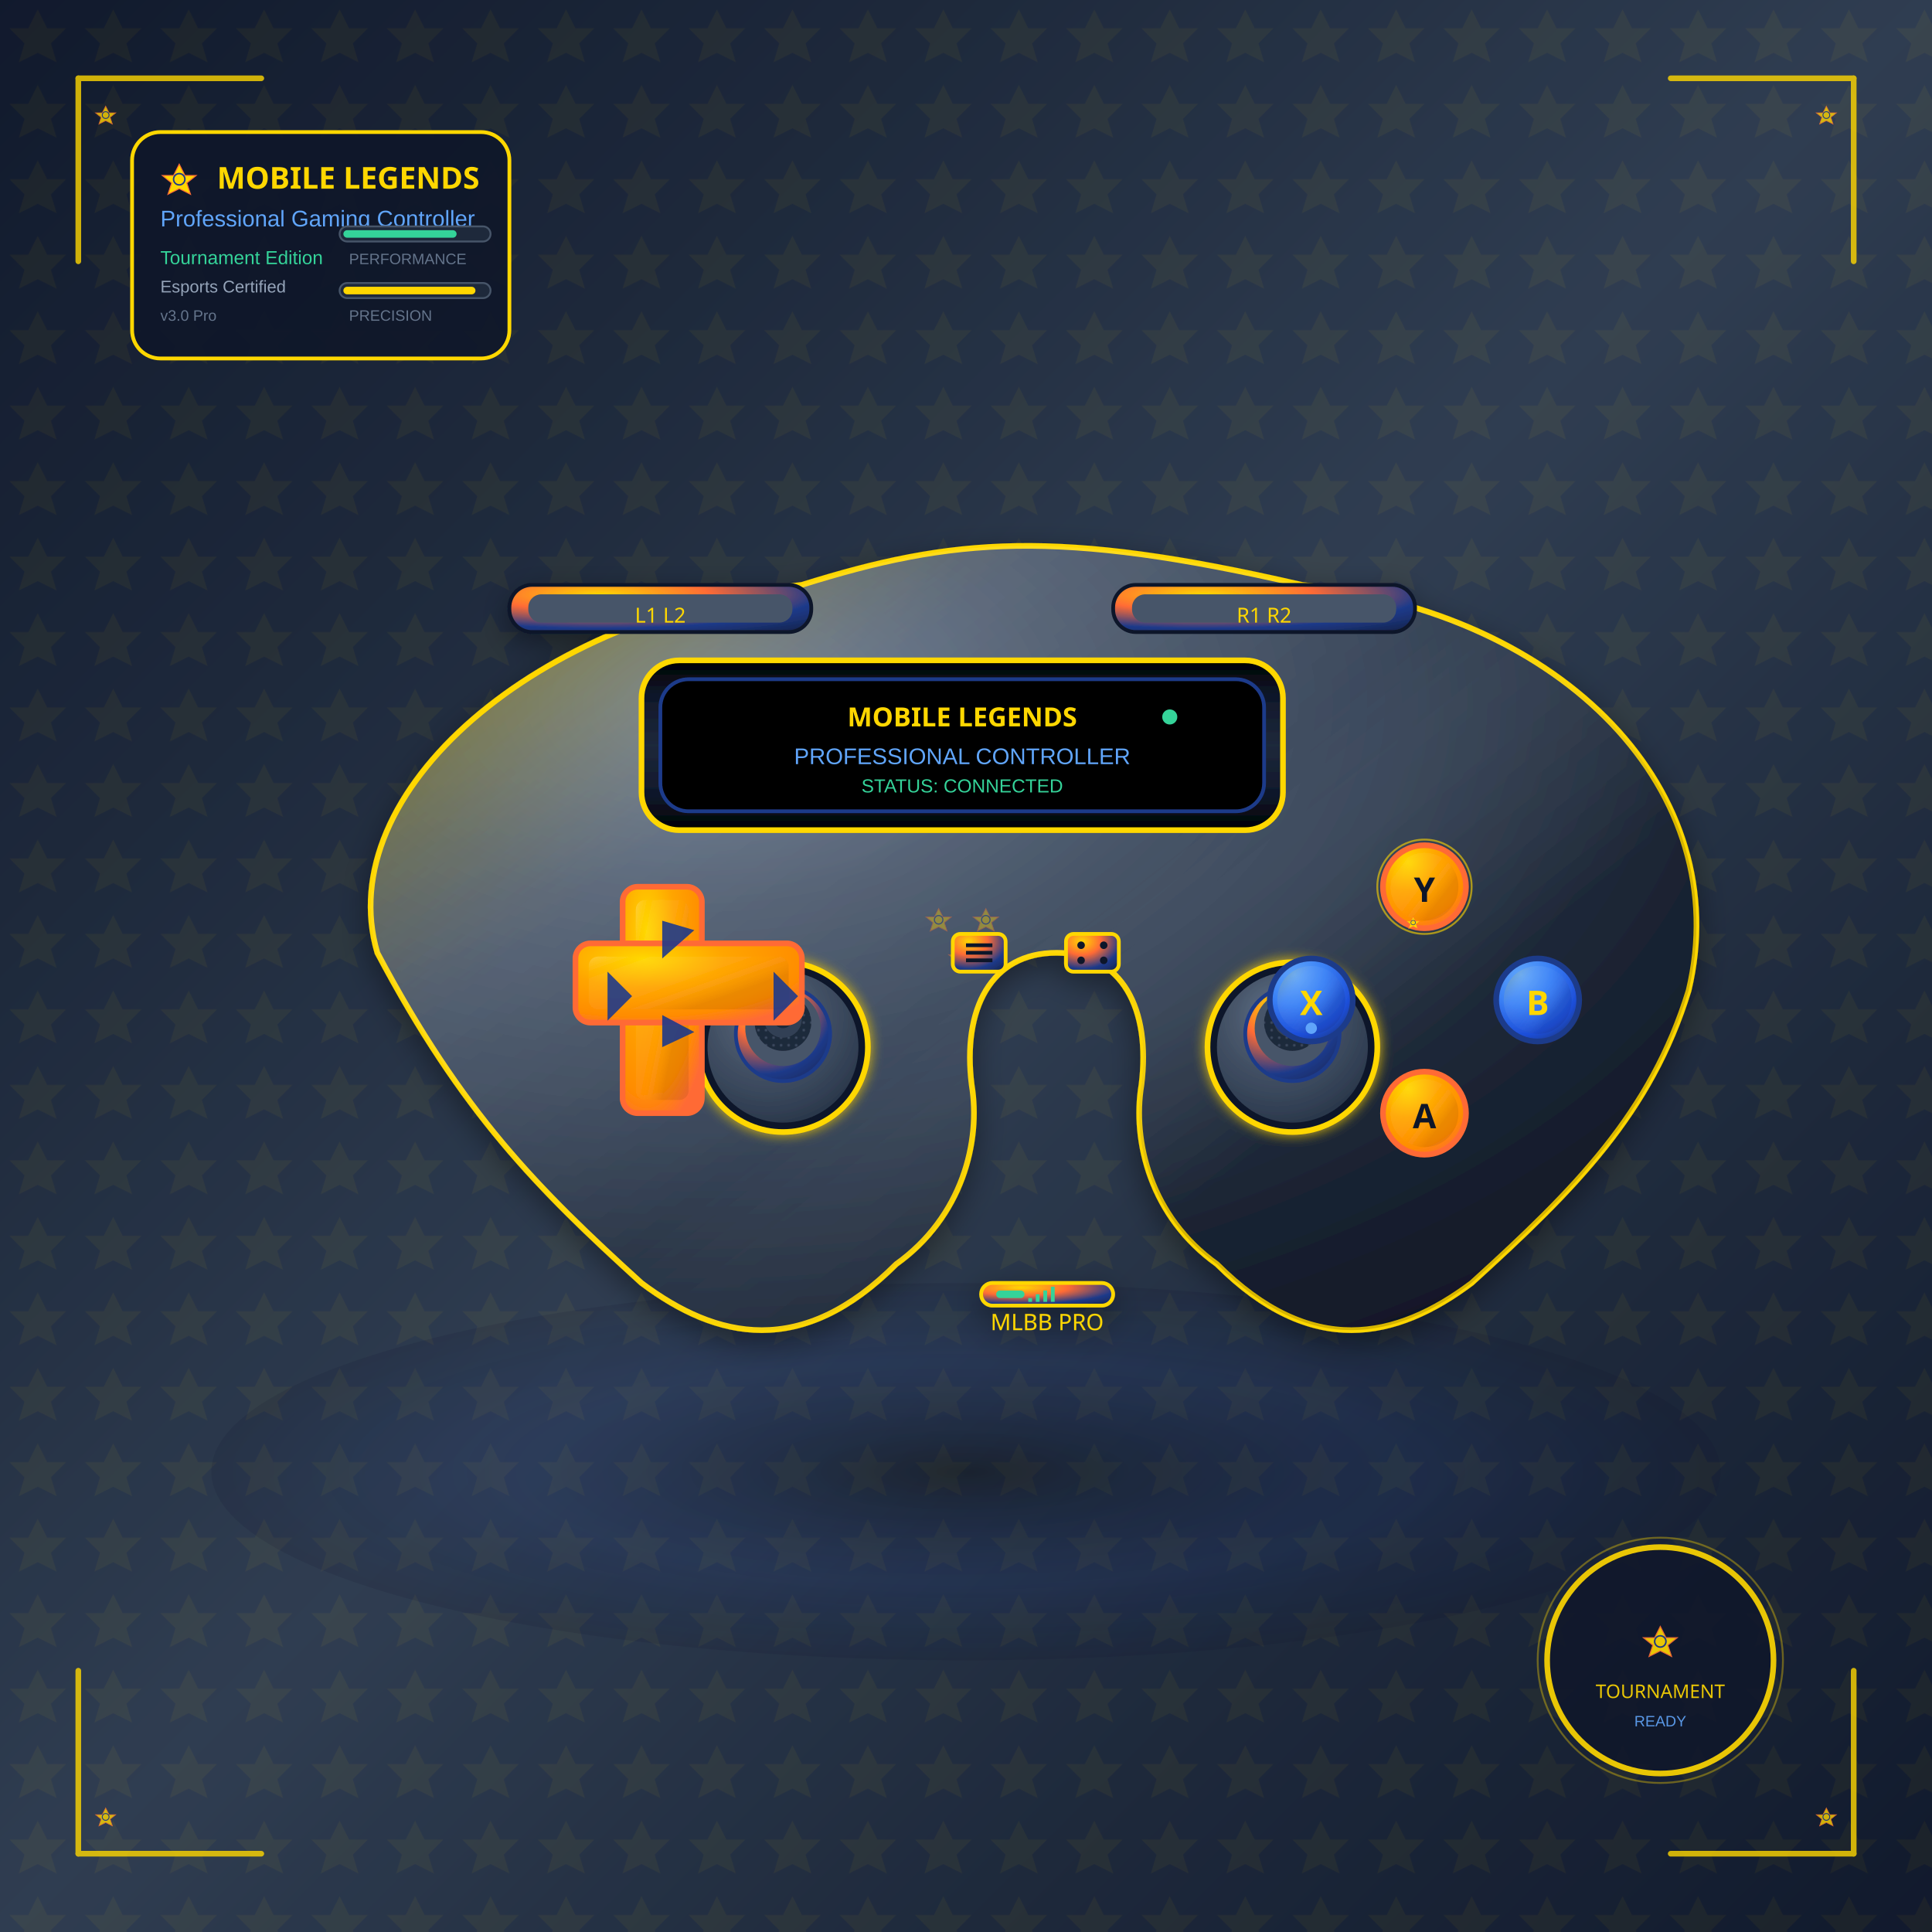
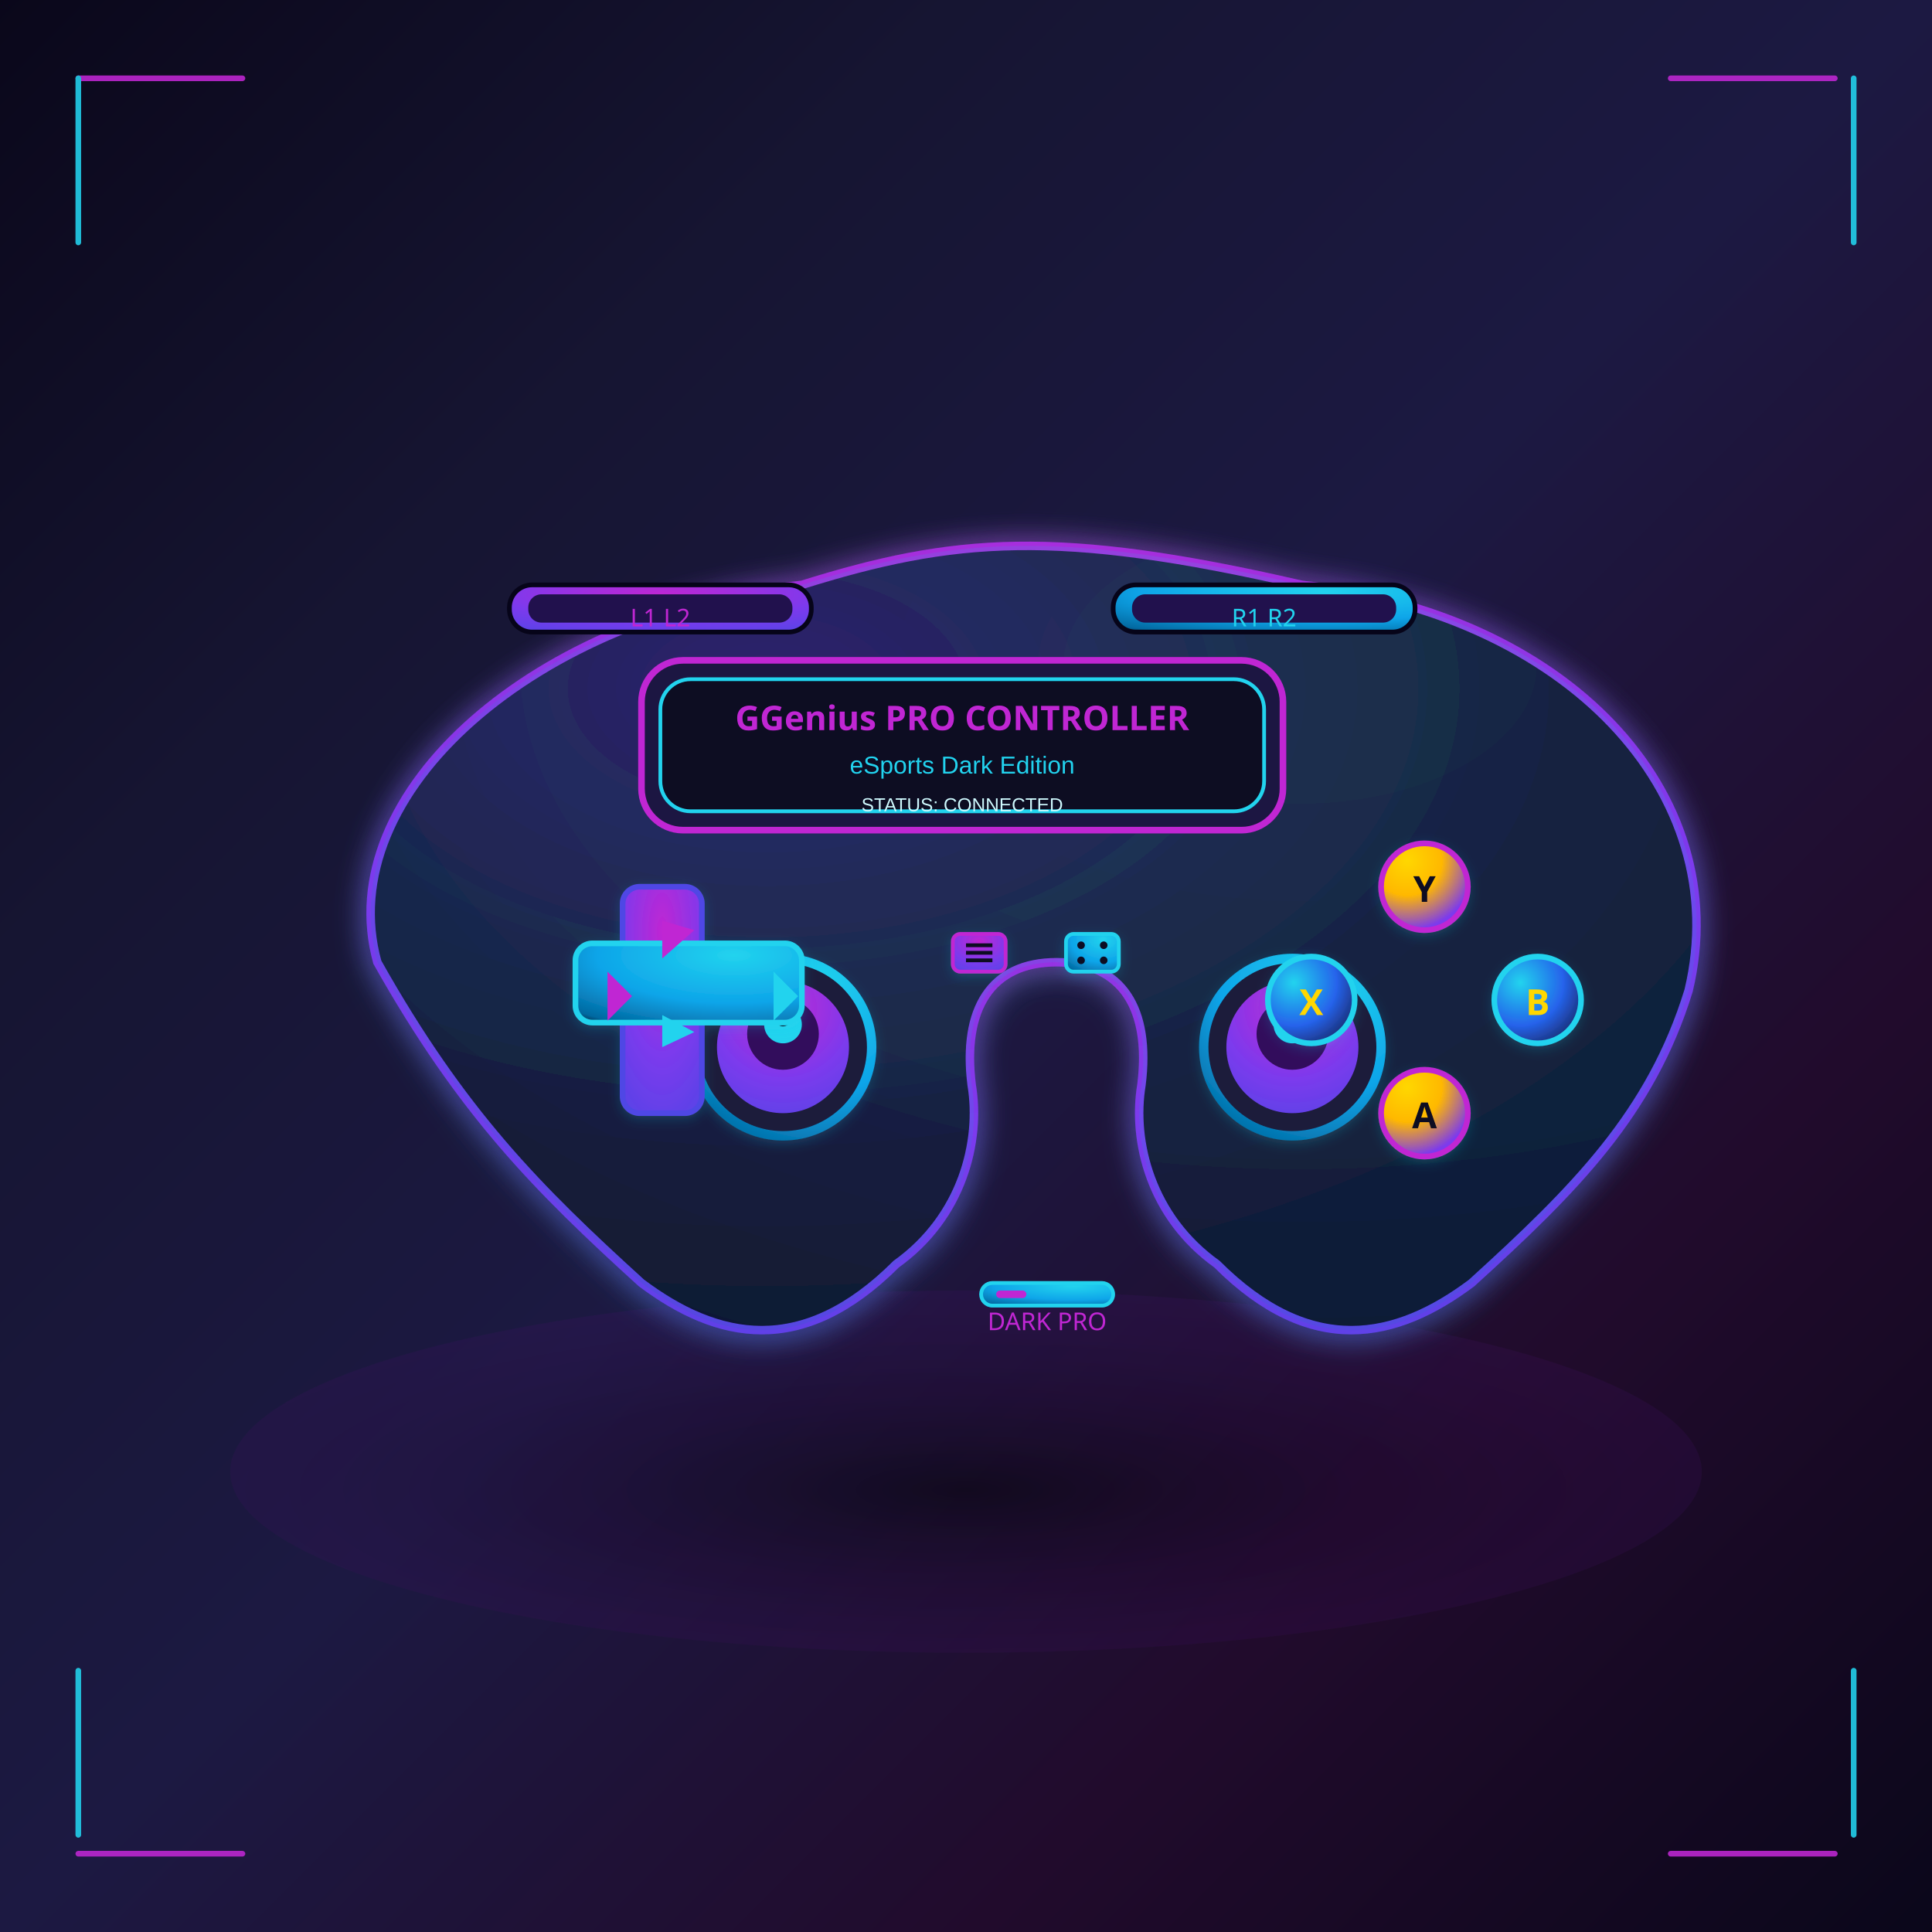
- <svg xmlns="http://www.w3.org/2000/svg" width="1024" height="1024" viewBox="0 0 1024 1024" class="mlbb-controller-pro">
+ <svg xmlns="http://www.w3.org/2000/svg" width="1024" height="1024" viewBox="0 0 1024 1024" class="mlbb-dark-pro">
  <defs>
-     <radialGradient id="mlbb-primary" cx="0.3" cy="0.2" r="1.2">
-       <stop offset="0%" stop-color="#FFD700">
-         <animate attributeName="stop-color" values="#FFD700;#FFA500;#FFD700" dur="3s" repeatCount="indefinite" />
-       </stop>
-       <stop offset="30%" stop-color="#FF6B35" />
-       <stop offset="60%" stop-color="#1E3A8A" />
+     <linearGradient id="super-dark-bg" x1="0" y1="0" x2="1" y2="1">
+       <stop offset="0%" stop-color="#0A071A" />
+       <stop offset="25%" stop-color="#161532" />
+       <stop offset="50%" stop-color="#1C1942" />
+       <stop offset="75%" stop-color="#210B2C" />
+       <stop offset="100%" stop-color="#0A071A" />
+     </linearGradient>
+     <radialGradient id="deep-dark-body" cx="0.3" cy="0.18" r="1.15">
+       <stop offset="0%" stop-color="#320B5B" />
+       <stop offset="30%" stop-color="#1E1A3B" />
+       <stop offset="55%" stop-color="#150C25" />
+       <stop offset="85%" stop-color="#0C0722" />
+       <stop offset="100%" stop-color="#060419" />
+     </radialGradient>
+     <radialGradient id="neon-glow-purple" cx="0.5" cy="0.2" r="1.2">
+       <stop offset="0%" stop-color="#C026D3" />
+       <stop offset="45%" stop-color="#7C3AED" />
+       <stop offset="85%" stop-color="#4F46E5" />
+       <stop offset="100%" stop-color="#1E1B4B" />
+     </radialGradient>
+     <radialGradient id="neon-glow-cyan" cx="0.7" cy="0.15" r="1.1">
+       <stop offset="0%" stop-color="#22D3EE" />
+       <stop offset="55%" stop-color="#0EA5E9" />
+       <stop offset="90%" stop-color="#0369A1" />
      <stop offset="100%" stop-color="#0F172A" />
    </radialGradient>
-     <linearGradient id="pro-background" x1="0" y1="0" x2="1" y2="1">
-       <stop offset="0%" stop-color="#0F172A" />
-       <stop offset="25%" stop-color="#1E293B" />
-       <stop offset="50%" stop-color="#334155" />
-       <stop offset="75%" stop-color="#1E293B" />
-       <stop offset="100%" stop-color="#0F172A" />
-       <animateTransform attributeName="gradientTransform" type="rotate" values="0 512 512;360 512 512" dur="20s" repeatCount="indefinite" />
-     </linearGradient>
-     <pattern id="mlbb-pattern" patternUnits="userSpaceOnUse" width="40" height="40">
-       <rect width="40" height="40" fill="#1E293B" />
-       <polygon points="20,5 25,15 35,15 27,23 30,33 20,28 10,33 13,23 5,15 15,15" fill="#FFD700" opacity="0.3" />
-       <animateTransform attributeName="patternTransform" type="rotate" values="0 20 20;360 20 20" dur="10s" repeatCount="indefinite" />
-     </pattern>
-     <radialGradient id="ultra-realistic-body" cx="0.25" cy="0.2" r="1.3">
-       <stop offset="0%" stop-color="#64748B" />
-       <stop offset="20%" stop-color="#475569" />
-       <stop offset="40%" stop-color="#334155" />
-       <stop offset="60%" stop-color="#1E293B" />
-       <stop offset="80%" stop-color="#0F172A" />
-       <stop offset="100%" stop-color="#020617" />
+     <radialGradient id="glossy-gold" cx="0.3" cy="0.2" r="0.8">
+       <stop offset="0%" stop-color="#FFD700" />
+       <stop offset="50%" stop-color="#FFB800" />
+       <stop offset="100%" stop-color="#7C3AED" />
    </radialGradient>
-     <linearGradient id="pro-lighting" x1="0" y1="0" x2="0.8" y2="0.6">
-       <stop offset="0%" stop-color="rgba(255,255,255,0.6)" />
-       <stop offset="20%" stop-color="rgba(255,215,0,0.3)" />
-       <stop offset="40%" stop-color="rgba(255,255,255,0.15)" />
-       <stop offset="70%" stop-color="rgba(255,255,255,0.05)" />
-       <stop offset="100%" stop-color="rgba(0,0,0,0.2)" />
-     </linearGradient>
-     <radialGradient id="mlbb-button-gold" cx="0.3" cy="0.2" r="0.9">
-       <stop offset="0%" stop-color="#FFD700" />
-       <stop offset="40%" stop-color="#FFA500" />
-       <stop offset="80%" stop-color="#FF8C00" />
-       <stop offset="100%" stop-color="#FF6B35" />
+     <radialGradient id="glossy-blue" cx="0.3" cy="0.3" r="0.9">
+       <stop offset="0%" stop-color="#22D3EE" />
+       <stop offset="55%" stop-color="#2563EB" />
+       <stop offset="100%" stop-color="#181B4B" />
    </radialGradient>
-     <radialGradient id="mlbb-button-blue" cx="0.3" cy="0.2" r="0.9">
-       <stop offset="0%" stop-color="#60A5FA" />
-       <stop offset="40%" stop-color="#3B82F6" />
-       <stop offset="80%" stop-color="#1D4ED8" />
-       <stop offset="100%" stop-color="#1E3A8A" />
+     <radialGradient id="deep-floor-shadow" cx="0.5" cy="0.55" r="0.8">
+       <stop offset="0%" stop-color="#000000" stop-opacity="0.52" />
+       <stop offset="70%" stop-color="#47126B" stop-opacity="0.22" />
+       <stop offset="100%" stop-color="#000000" stop-opacity="0" />
    </radialGradient>
-     <filter id="professional-shadow" x="-100%" y="-50%" width="300%" height="250%">
-       <feDropShadow dx="0" dy="35" stdDeviation="50" flood-color="#000000" flood-opacity="0.5" />
-       <feDropShadow dx="0" dy="20" stdDeviation="30" flood-color="#1E3A8A" flood-opacity="0.3" />
-       <feDropShadow dx="0" dy="10" stdDeviation="15" flood-color="#FFD700" flood-opacity="0.1" />
-       <feDropShadow dx="0" dy="5" stdDeviation="8" flood-color="#000000" flood-opacity="0.4" />
+     <filter id="button-deep" x="-40%" y="-40%" width="180%" height="180%">
+       <feDropShadow dx="0" dy="8" stdDeviation="8" flood-color="#C026D3" flood-opacity="0.35" />
+       <feDropShadow dx="0" dy="2" stdDeviation="3" flood-color="#22D3EE" flood-opacity="0.18" />
    </filter>
-     <filter id="interactive-glow" x="-50%" y="-50%" width="200%" height="200%">
-       <feGaussianBlur stdDeviation="3" result="coloredBlur" />
+     <filter id="body-shadow" x="-50%" y="-30%" width="200%" height="200%">
+       <feDropShadow dx="0" dy="30" stdDeviation="40" flood-color="#0A071A" flood-opacity="0.70" />
+       <feDropShadow dx="0" dy="12" stdDeviation="19" flood-color="#7C3AED" flood-opacity="0.18" />
+       <feDropShadow dx="0" dy="4" stdDeviation="6" flood-color="#22D3EE" flood-opacity="0.14" />
+     </filter>
+     <filter id="neon-blur" x="-30%" y="-30%" width="160%" height="160%">
+       <feGaussianBlur stdDeviation="7" result="blur" />
      <feMerge>
-         <feMergeNode in="coloredBlur" />
+         <feMergeNode in="blur" />
        <feMergeNode in="SourceGraphic" />
      </feMerge>
    </filter>
-     <radialGradient id="mlbb-stick-texture" cx="0.4" cy="0.3" r="1">
-       <stop offset="0%" stop-color="#64748B" />
-       <stop offset="30%" stop-color="#475569" />
-       <stop offset="60%" stop-color="#334155" />
-       <stop offset="90%" stop-color="#1E293B" />
-       <stop offset="100%" stop-color="#0F172A" />
-     </radialGradient>
-     <pattern id="pro-rubber-pattern" patternUnits="userSpaceOnUse" width="4" height="4">
-       <rect width="4" height="4" fill="#1E293B" />
-       <circle cx="2" cy="2" r="0.8" fill="#334155" opacity="0.9" />
-       <circle cx="2" cy="2" r="0.4" fill="#475569" opacity="0.6" />
-     </pattern>
-     <linearGradient id="mlbb-screen" x1="0" y1="0" x2="0" y2="1">
-       <stop offset="0%" stop-color="#000000" />
-       <stop offset="20%" stop-color="#0F172A" />
-       <stop offset="50%" stop-color="#1E293B" />
-       <stop offset="80%" stop-color="#0F172A" />
-       <stop offset="100%" stop-color="#000000" />
-     </linearGradient>
-     <radialGradient id="dynamic-floor-shadow" cx="0.5" cy="0.5" r="1">
-       <stop offset="0%" stop-color="rgba(0,0,0,0.4)" />
-       <stop offset="30%" stop-color="rgba(30,58,138,0.2)" />
-       <stop offset="60%" stop-color="rgba(0,0,0,0.15)" />
-       <stop offset="90%" stop-color="rgba(255,215,0,0.05)" />
-       <stop offset="100%" stop-color="rgba(0,0,0,0)" />
-       <animateTransform attributeName="gradientTransform" type="scale" values="1;1.2;1" dur="4s" repeatCount="indefinite" />
-     </radialGradient>
-     <symbol id="mlbb-mini-logo" viewBox="0 0 20 20">
-       <polygon points="10,2 13,8 19,8 14,12 16,18 10,15 4,18 6,12 1,8 7,8" fill="#FFD700" stroke="#FF6B35" stroke-width="0.5" />
-       <circle cx="10" cy="10" r="3" fill="none" stroke="#1E3A8A" stroke-width="0.8" />
-     </symbol>
  </defs>
-   <rect width="1024" height="1024" fill="url(#pro-background)" />
-   <rect width="1024" height="1024" fill="url(#mlbb-pattern)" opacity="0.15" />
-   <ellipse cx="512" cy="780" rx="400" ry="100" fill="url(#dynamic-floor-shadow)" opacity="0.8" />
-   <g id="mlbb-pro-controller" filter="url(#professional-shadow)">
-     <g id="pro-controller-body">
-       <path d="         M200,505         C175,420 285,325 425,310         C505,285 560,280 690,310         C830,325 920,420 895,525         C875,590 835,630 780,680         C740,710 695,720 645,670         C610,645 600,605 605,575         C610,535 595,505 560,505         C525,505 510,535 515,575         C520,605 510,645 475,670         C425,720 380,710 340,680         C285,630 245,590 200,505         Z" fill="url(#ultra-realistic-body)" stroke="#FFD700" stroke-width="3" />
-       <path d="         M200,505         C175,420 285,325 425,310         C505,285 560,280 690,310         C830,325 920,420 895,525         C875,590 835,630 780,680         C740,710 695,720 645,670         C610,645 600,605 605,575         C610,535 595,505 560,505         C525,505 510,535 515,575         C520,605 510,645 475,670         C425,720 380,710 340,680         C285,630 245,590 200,505         Z" fill="url(#pro-lighting)" opacity="0.8" />
-       <g id="mlbb-integration" opacity="0.4">
-         <use href="#mlbb-mini-logo" x="490" y="480" width="15" height="15" />
-         <use href="#mlbb-mini-logo" x="515" y="480" width="15" height="15" />
-         <use href="#mlbb-mini-logo" x="502" y="500" width="15" height="15" />
-       </g>
+   <rect width="1024" height="1024" fill="url(#super-dark-bg)" />
+   <ellipse cx="512" cy="780" rx="390" ry="96" fill="url(#deep-floor-shadow)" opacity="0.82" />
+   <g id="dark-neon-controller" filter="url(#body-shadow)">
+     <path d="       M200,510       C175,420 285,325 425,310       C505,285 560,280 690,310       C830,325 920,420 895,525       C875,590 835,630 780,680       C740,710 695,720 645,670       C610,645 600,605 605,575       C610,535 595,510 560,510       C525,510 510,535 515,575       C520,605 510,645 475,670       C425,720 380,710 340,680       C285,630 245,590 200,510       Z" fill="url(#deep-dark-body)" stroke="url(#neon-glow-purple)" stroke-width="4.5" filter="url(#neon-blur)" />
+     <path d="       M200,510       C175,420 285,325 425,310       C505,285 560,280 690,310       C830,325 920,420 895,525       C875,590 835,630 780,680       C740,710 695,720 645,670       C610,645 600,605 605,575       C610,535 595,510 560,510       C525,510 510,535 515,575       C520,605 510,645 475,670       C425,720 380,710 340,680       C285,630 245,590 200,510       Z" fill="url(#neon-glow-cyan)" opacity="0.13" />
+     <rect x="340" y="350" width="340" height="90" rx="22" fill="#1C1942" stroke="#C026D3" stroke-width="3.5" />
+     <rect x="350" y="360" width="320" height="70" rx="16" fill="#090720" stroke="#22D3EE" stroke-width="2" />
+     <text x="510" y="387" text-anchor="middle" fill="#C026D3" font-family="Montserrat, Arial Black" font-size="18" font-weight="bold">GGenius PRO CONTROLLER</text>
+     <text x="510" y="410" text-anchor="middle" fill="#22D3EE" font-family="Montserrat, Arial" font-size="13">eSports Dark Edition</text>
+     <text x="510" y="430" text-anchor="middle" fill="#CFFAFE" font-family="Montserrat, Arial" font-size="10">STATUS: CONNECTED</text>
+   </g>
+   <g id="sticks">
+     <g filter="url(#button-deep)">
+       <circle cx="415" cy="555" r="47" fill="#1E1A3B" stroke="url(#neon-glow-cyan)" stroke-width="5" />
+       <circle cx="415" cy="555" r="35" fill="url(#neon-glow-purple)" />
+       <circle cx="415" cy="548" r="19" fill="#320B5B" />
+       <circle cx="415" cy="543" r="10" fill="#22D3EE" />
+       <circle cx="415" cy="540" r="4" fill="#060419" />
    </g>
-     <g id="mlbb-pro-display">
-       <rect x="340" y="350" width="340" height="90" rx="20" fill="url(#mlbb-screen)" stroke="#FFD700" stroke-width="3" />
-       <rect x="350" y="360" width="320" height="70" rx="15" fill="#000000" stroke="#1E3A8A" stroke-width="2" />
-       <text x="510" y="385" text-anchor="middle" fill="#FFD700" font-family="Arial Black" font-size="14" font-weight="bold">MOBILE LEGENDS</text>
-       <text x="510" y="405" text-anchor="middle" fill="#60A5FA" font-family="Arial" font-size="12">PROFESSIONAL CONTROLLER</text>
-       <text x="510" y="420" text-anchor="middle" fill="#34D399" font-family="Arial" font-size="10">STATUS: CONNECTED</text>
-       <circle cx="620" cy="380" r="4" fill="#34D399">
-         <animate attributeName="opacity" values="1;0.3;1" dur="2s" repeatCount="indefinite" />
-       </circle>
-     </g>
-     <g id="mlbb-pro-sticks">
-       <g class="interactive-stick" filter="url(#interactive-glow)">
-         <circle cx="415" cy="555" r="45" fill="#0F172A" stroke="#FFD700" stroke-width="3" />
-         <circle cx="415" cy="555" r="40" fill="url(#mlbb-stick-texture)" />
-         <circle cx="415" cy="548" r="25" fill="url(#mlbb-primary)" stroke="#1E3A8A" stroke-width="2" />
-         <circle cx="415" cy="545" r="20" fill="#475569" />
-         <circle cx="415" cy="542" r="15" fill="url(#pro-rubber-pattern)" />
-         <circle cx="415" cy="540" r="10" fill="#334155" />
-         <circle cx="415" cy="540" r="5" fill="#1E293B" />
-         <use href="#mlbb-mini-logo" x="407" y="532" width="8" height="8" />
-         <animateTransform attributeName="transform" type="scale" values="1;1.05;1" dur="3s" repeatCount="indefinite" />
-       </g>
-       <g class="interactive-stick" filter="url(#interactive-glow)">
-         <circle cx="685" cy="555" r="45" fill="#0F172A" stroke="#FFD700" stroke-width="3" />
-         <circle cx="685" cy="555" r="40" fill="url(#mlbb-stick-texture)" />
-         <circle cx="685" cy="548" r="25" fill="url(#mlbb-primary)" stroke="#1E3A8A" stroke-width="2" />
-         <circle cx="685" cy="545" r="20" fill="#475569" />
-         <circle cx="685" cy="542" r="15" fill="url(#pro-rubber-pattern)" />
-         <circle cx="685" cy="540" r="10" fill="#334155" />
-         <circle cx="685" cy="540" r="5" fill="#1E293B" />
-         <use href="#mlbb-mini-logo" x="677" y="532" width="8" height="8" />
-         <animateTransform attributeName="transform" type="scale" values="1;1.05;1" dur="3s" repeatCount="indefinite" begin="1.5s" />
-       </g>
-     </g>
-     <g id="pro-shoulder-system">
-       <rect x="270" y="310" width="160" height="25" rx="12" fill="url(#mlbb-primary)" stroke="#0F172A" stroke-width="2" />
-       <rect x="280" y="315" width="140" height="15" rx="7" fill="#475569" />
-       <text x="350" y="330" text-anchor="middle" fill="#FFD700" font-family="Arial Black" font-size="11">L1  L2</text>
-       <rect x="590" y="310" width="160" height="25" rx="12" fill="url(#mlbb-primary)" stroke="#0F172A" stroke-width="2" />
-       <rect x="600" y="315" width="140" height="15" rx="7" fill="#475569" />
-       <text x="670" y="330" text-anchor="middle" fill="#FFD700" font-family="Arial Black" font-size="11">R1  R2</text>
-     </g>
-     <g id="mlbb-revolutionary-buttons">
-       <g id="mlbb-pro-dpad" class="interactive-dpad">
-         <rect x="330" y="470" width="42" height="120" rx="8" fill="url(#mlbb-button-gold)" stroke="#FF6B35" stroke-width="3" />
-         <rect x="337" y="477" width="28" height="106" rx="5" fill="url(#pro-lighting)" opacity="0.4" />
-         <rect x="305" y="500" width="120" height="42" rx="8" fill="url(#mlbb-button-gold)" stroke="#FF6B35" stroke-width="3" />
-         <rect x="312" y="507" width="106" height="28" rx="5" fill="url(#pro-lighting)" opacity="0.4" />
-         <polygon points="351,488 368,493 351,508" fill="rgba(30,58,138,0.9)" />
-         <polygon points="351,555 368,547 351,538" fill="rgba(30,58,138,0.9)" />
-         <polygon points="322,515 335,528 322,541" fill="rgba(30,58,138,0.9)" />
-         <polygon points="410,515 423,528 410,541" fill="rgba(30,58,138,0.9)" />
-         <animateTransform attributeName="transform" type="scale" values="1;1.02;1" dur="2s" repeatCount="indefinite" />
-       </g>
-       <g id="mlbb-action-complex" class="interactive-buttons">
-         <g class="ultimate-button">
-           <circle cx="755" cy="470" r="22" fill="url(#mlbb-button-gold)" stroke="#FF6B35" stroke-width="3" />
-           <circle cx="755" cy="470" r="18" fill="url(#pro-lighting)" opacity="0.4" />
-           <text x="755" y="478" text-anchor="middle" fill="#0F172A" font-family="Arial Black" font-size="18" font-weight="bold">Y</text>
-           <use href="#mlbb-mini-logo" x="745" y="485" width="8" height="8" />
-           <circle cx="755" cy="470" r="25" fill="none" stroke="#FFD700" stroke-width="1" opacity="0.6">
-             <animate attributeName="r" values="22;28;22" dur="3s" repeatCount="indefinite" />
-             <animate attributeName="opacity" values="0.6;0.2;0.6" dur="3s" repeatCount="indefinite" />
-           </circle>
-         </g>
-         <g class="skill-button">
-           <circle cx="695" cy="530" r="22" fill="url(#mlbb-button-blue)" stroke="#1E3A8A" stroke-width="3" />
-           <circle cx="695" cy="530" r="18" fill="url(#pro-lighting)" opacity="0.4" />
-           <text x="695" y="538" text-anchor="middle" fill="#FFD700" font-family="Arial Black" font-size="18" font-weight="bold">X</text>
-           <circle cx="695" cy="545" r="3" fill="#60A5FA">
-             <animate attributeName="opacity" values="1;0.4;1" dur="1.5s" repeatCount="indefinite" />
-           </circle>
-         </g>
-         <g class="attack-button">
-           <circle cx="755" cy="590" r="22" fill="url(#mlbb-button-gold)" stroke="#FF6B35" stroke-width="3" />
-           <circle cx="755" cy="590" r="18" fill="url(#pro-lighting)" opacity="0.4" />
-           <text x="755" y="598" text-anchor="middle" fill="#0F172A" font-family="Arial Black" font-size="18" font-weight="bold">A</text>
-           <circle cx="755" cy="590" r="22" fill="none" stroke="#FF6B35" stroke-width="2" opacity="0">
-             <animate attributeName="opacity" values="0;1;0" dur="0.5s" repeatCount="indefinite" begin="0s" />
-           </circle>
-         </g>
-         <g class="battle-button">
-           <circle cx="815" cy="530" r="22" fill="url(#mlbb-button-blue)" stroke="#1E3A8A" stroke-width="3" />
-           <circle cx="815" cy="530" r="18" fill="url(#pro-lighting)" opacity="0.4" />
-           <text x="815" y="538" text-anchor="middle" fill="#FFD700" font-family="Arial Black" font-size="18" font-weight="bold">B</text>
-         </g>
-       </g>
-       <g id="pro-system-controls">
-         <rect x="505" y="495" width="28" height="20" rx="4" fill="url(#mlbb-primary)" stroke="#FFD700" stroke-width="2" />
-         <line x1="512" y1="501" x2="526" y2="501" stroke="#0F172A" stroke-width="2" />
-         <line x1="512" y1="505" x2="526" y2="505" stroke="#0F172A" stroke-width="2" />
-         <line x1="512" y1="509" x2="526" y2="509" stroke="#0F172A" stroke-width="2" />
-         <rect x="565" y="495" width="28" height="20" rx="4" fill="url(#mlbb-primary)" stroke="#FFD700" stroke-width="2" />
-         <circle cx="573" cy="501" r="2" fill="#0F172A" />
-         <circle cx="585" cy="501" r="2" fill="#0F172A" />
-         <circle cx="573" cy="509" r="2" fill="#0F172A" />
-         <circle cx="585" cy="509" r="2" fill="#0F172A" />
-       </g>
-     </g>
-     <g id="mlbb-connectivity">
-       <rect x="520" y="680" width="70" height="12" rx="6" fill="url(#mlbb-primary)" stroke="#FFD700" stroke-width="2" />
-       <rect x="528" y="684" width="15" height="4" rx="2" fill="#34D399">
-         <animate attributeName="width" values="15;25;15" dur="2s" repeatCount="indefinite" />
-       </rect>
-       <text x="555" y="705" text-anchor="middle" fill="#FFD700" font-family="Arial Black" font-size="12">MLBB PRO</text>
-       <g id="signal-strength">
-         <rect x="545" y="688" width="2" height="2" fill="#34D399" />
-         <rect x="549" y="686" width="2" height="4" fill="#34D399" />
-         <rect x="553" y="684" width="2" height="6" fill="#34D399" />
-         <rect x="557" y="682" width="2" height="8" fill="#34D399" />
-       </g>
+     <g filter="url(#button-deep)">
+       <circle cx="685" cy="555" r="47" fill="#1E1A3B" stroke="url(#neon-glow-cyan)" stroke-width="5" />
+       <circle cx="685" cy="555" r="35" fill="url(#neon-glow-purple)" />
+       <circle cx="685" cy="548" r="19" fill="#320B5B" />
+       <circle cx="685" cy="543" r="10" fill="#22D3EE" />
+       <circle cx="685" cy="540" r="4" fill="#060419" />
    </g>
  </g>
-   <g id="mlbb-professional-branding">
-     <g opacity="0.8">
-       <rect x="40" y="40" width="100" height="3" rx="1.5" fill="#FFD700" />
-       <rect x="40" y="40" width="3" height="100" rx="1.5" fill="#FFD700" />
-       <use href="#mlbb-mini-logo" x="50" y="55" width="12" height="12" />
-       <rect x="884" y="40" width="100" height="3" rx="1.5" fill="#FFD700" />
-       <rect x="981" y="40" width="3" height="100" rx="1.5" fill="#FFD700" />
-       <use href="#mlbb-mini-logo" x="962" y="55" width="12" height="12" />
-       <rect x="40" y="981" width="100" height="3" rx="1.5" fill="#FFD700" />
-       <rect x="40" y="884" width="3" height="100" rx="1.5" fill="#FFD700" />
-       <use href="#mlbb-mini-logo" x="50" y="957" width="12" height="12" />
-       <rect x="884" y="981" width="100" height="3" rx="1.5" fill="#FFD700" />
-       <rect x="981" y="884" width="3" height="100" rx="1.5" fill="#FFD700" />
-       <use href="#mlbb-mini-logo" x="962" y="957" width="12" height="12" />
-     </g>
-     <g id="mlbb-info-panel">
-       <rect x="70" y="70" width="200" height="120" rx="15" fill="rgba(15,23,42,0.9)" stroke="#FFD700" stroke-width="2" />
-       <use href="#mlbb-mini-logo" x="85" y="85" width="20" height="20" />
-       <text x="115" y="100" fill="#FFD700" font-family="Arial Black" font-size="16" font-weight="bold">MOBILE LEGENDS</text>
-       <text x="85" y="120" fill="#60A5FA" font-family="Arial" font-size="12">Professional Gaming Controller</text>
-       <text x="85" y="140" fill="#34D399" font-family="Arial" font-size="10">Tournament Edition</text>
-       <text x="85" y="155" fill="#94A3B8" font-family="Arial" font-size="9">Esports Certified</text>
-       <text x="85" y="170" fill="#64748B" font-family="Arial" font-size="8">v3.0 Pro</text>
-       <g id="performance-indicators">
-         <rect x="180" y="120" width="80" height="8" rx="4" fill="#1E293B" stroke="#475569" stroke-width="1" />
-         <rect x="182" y="122" width="60" height="4" rx="2" fill="#34D399">
-           <animate attributeName="width" values="60;76;60" dur="3s" repeatCount="indefinite" />
-         </rect>
-         <text x="185" y="140" fill="#64748B" font-family="Arial" font-size="8">PERFORMANCE</text>
-         <rect x="180" y="150" width="80" height="8" rx="4" fill="#1E293B" stroke="#475569" stroke-width="1" />
-         <rect x="182" y="152" width="70" height="4" rx="2" fill="#FFD700" />
-         <text x="185" y="170" fill="#64748B" font-family="Arial" font-size="8">PRECISION</text>
-       </g>
-     </g>
-     <g id="tournament-badge" opacity="0.9">
-       <circle cx="880" cy="880" r="60" fill="rgba(15,23,42,0.95)" stroke="#FFD700" stroke-width="3" />
-       <use href="#mlbb-mini-logo" x="870" y="860" width="20" height="20" />
-       <text x="880" y="900" text-anchor="middle" fill="#FFD700" font-family="Arial Black" font-size="10">TOURNAMENT</text>
-       <text x="880" y="915" text-anchor="middle" fill="#60A5FA" font-family="Arial" font-size="8">READY</text>
-       <circle cx="880" cy="880" r="65" fill="none" stroke="#FFD700" stroke-width="1" opacity="0.4">
-         <animateTransform attributeName="transform" type="rotate" values="0 880 880;360 880 880" dur="8s" repeatCount="indefinite" />
-       </circle>
-     </g>
+   <g>
+     <rect x="270" y="310" width="160" height="25" rx="12" fill="url(#neon-glow-purple)" stroke="#060419" stroke-width="2.5" />
+     <rect x="280" y="315" width="140" height="15" rx="7" fill="#21114D" />
+     <text x="350" y="332" text-anchor="middle" fill="#C026D3" font-family="Montserrat, Arial Black" font-size="13">L1  L2</text>
+     <rect x="590" y="310" width="160" height="25" rx="12" fill="url(#neon-glow-cyan)" stroke="#060419" stroke-width="2.5" />
+     <rect x="600" y="315" width="140" height="15" rx="7" fill="#21114D" />
+     <text x="670" y="332" text-anchor="middle" fill="#22D3EE" font-family="Montserrat, Arial Black" font-size="13">R1  R2</text>
  </g>
-   <style>
-     
-     .mlbb-controller-pro {
-       transition: all 0.3s ease;
-     }
-     
-     .mlbb-controller-pro:hover {
-       filter: brightness(1.1);
-     }
-     
-     .interactive-stick:hover {
-       transform: scale(1.1);
-       transition: transform 0.2s ease;
-     }
-     
-     .interactive-dpad:hover {
-       filter: brightness(1.2);
-       transition: filter 0.2s ease;
-     }
-     
-     .interactive-buttons:hover {
-       filter: brightness(1.15) saturate(1.2);
-       transition: all 0.2s ease;
-     }
-     
-     .ultimate-button:hover circle:first-child {
-       stroke-width: 4;
-       transition: stroke-width 0.2s ease;
-     }
-     
-     .skill-button:hover circle:first-child {
-       stroke-width: 4;
-       transition: stroke-width 0.2s ease;
-     }
-     
-     .attack-button:hover circle:first-child {
-       stroke-width: 4;
-       transition: stroke-width 0.2s ease;
-     }
-     
-     .battle-button:hover circle:first-child {
-       stroke-width: 4;
-       transition: stroke-width 0.2s ease;
-     }
-     
-   </style>
+   <g filter="url(#button-deep)">
+     <rect x="330" y="470" width="42" height="120" rx="9" fill="url(#neon-glow-purple)" stroke="#4F46E5" stroke-width="3" />
+     <rect x="305" y="500" width="120" height="42" rx="9" fill="url(#neon-glow-cyan)" stroke="#22D3EE" stroke-width="3" />
+     <polygon points="351,488 368,493 351,508" fill="#C026D3" />
+     <polygon points="351,555 368,547 351,538" fill="#22D3EE" />
+     <polygon points="322,515 335,528 322,541" fill="#C026D3" />
+     <polygon points="410,515 423,528 410,541" fill="#22D3EE" />
+   </g>
+   <g filter="url(#button-deep)">
+     <circle cx="755" cy="470" r="23" fill="url(#glossy-gold)" stroke="#C026D3" stroke-width="3" />
+     <text x="755" y="478" text-anchor="middle" fill="#090720" font-family="Montserrat, Arial Black" font-size="19" font-weight="bold">Y</text>
+     <circle cx="695" cy="530" r="23" fill="url(#glossy-blue)" stroke="#22D3EE" stroke-width="3" />
+     <text x="695" y="538" text-anchor="middle" fill="#FFD700" font-family="Montserrat, Arial Black" font-size="19" font-weight="bold">X</text>
+     <circle cx="755" cy="590" r="23" fill="url(#glossy-gold)" stroke="#C026D3" stroke-width="3" />
+     <text x="755" y="598" text-anchor="middle" fill="#090720" font-family="Montserrat, Arial Black" font-size="19" font-weight="bold">A</text>
+     <circle cx="815" cy="530" r="23" fill="url(#glossy-blue)" stroke="#22D3EE" stroke-width="3" />
+     <text x="815" y="538" text-anchor="middle" fill="#FFD700" font-family="Montserrat, Arial Black" font-size="19" font-weight="bold">B</text>
+   </g>
+   <g filter="url(#button-deep)">
+     <rect x="505" y="495" width="28" height="20" rx="4" fill="url(#neon-glow-purple)" stroke="#C026D3" stroke-width="2" />
+     <line x1="512" y1="501" x2="526" y2="501" stroke="#090720" stroke-width="2" />
+     <line x1="512" y1="505" x2="526" y2="505" stroke="#090720" stroke-width="2" />
+     <line x1="512" y1="509" x2="526" y2="509" stroke="#090720" stroke-width="2" />
+     <rect x="565" y="495" width="28" height="20" rx="4" fill="url(#neon-glow-cyan)" stroke="#22D3EE" stroke-width="2" />
+     <circle cx="573" cy="501" r="2" fill="#090720" />
+     <circle cx="585" cy="501" r="2" fill="#090720" />
+     <circle cx="573" cy="509" r="2" fill="#090720" />
+     <circle cx="585" cy="509" r="2" fill="#090720" />
+   </g>
+   <g>
+     <rect x="520" y="680" width="70" height="12" rx="6" fill="url(#neon-glow-cyan)" stroke="#22D3EE" stroke-width="2" />
+     <rect x="528" y="684" width="16" height="4" rx="2" fill="#C026D3" />
+     <text x="555" y="705" text-anchor="middle" fill="#C026D3" font-family="Montserrat, Arial Black" font-size="13">DARK PRO</text>
+   </g>
+   <g opacity="0.88">
+     <rect x="40" y="40" width="90" height="3" rx="1.5" fill="#C026D3" />
+     <rect x="40" y="40" width="3" height="90" rx="1.5" fill="#22D3EE" />
+     <rect x="884" y="40" width="90" height="3" rx="1.5" fill="#C026D3" />
+     <rect x="981" y="40" width="3" height="90" rx="1.5" fill="#22D3EE" />
+     <rect x="40" y="981" width="90" height="3" rx="1.5" fill="#C026D3" />
+     <rect x="40" y="884" width="3" height="90" rx="1.5" fill="#22D3EE" />
+     <rect x="884" y="981" width="90" height="3" rx="1.5" fill="#C026D3" />
+     <rect x="981" y="884" width="3" height="90" rx="1.5" fill="#22D3EE" />
+   </g>
</svg>
